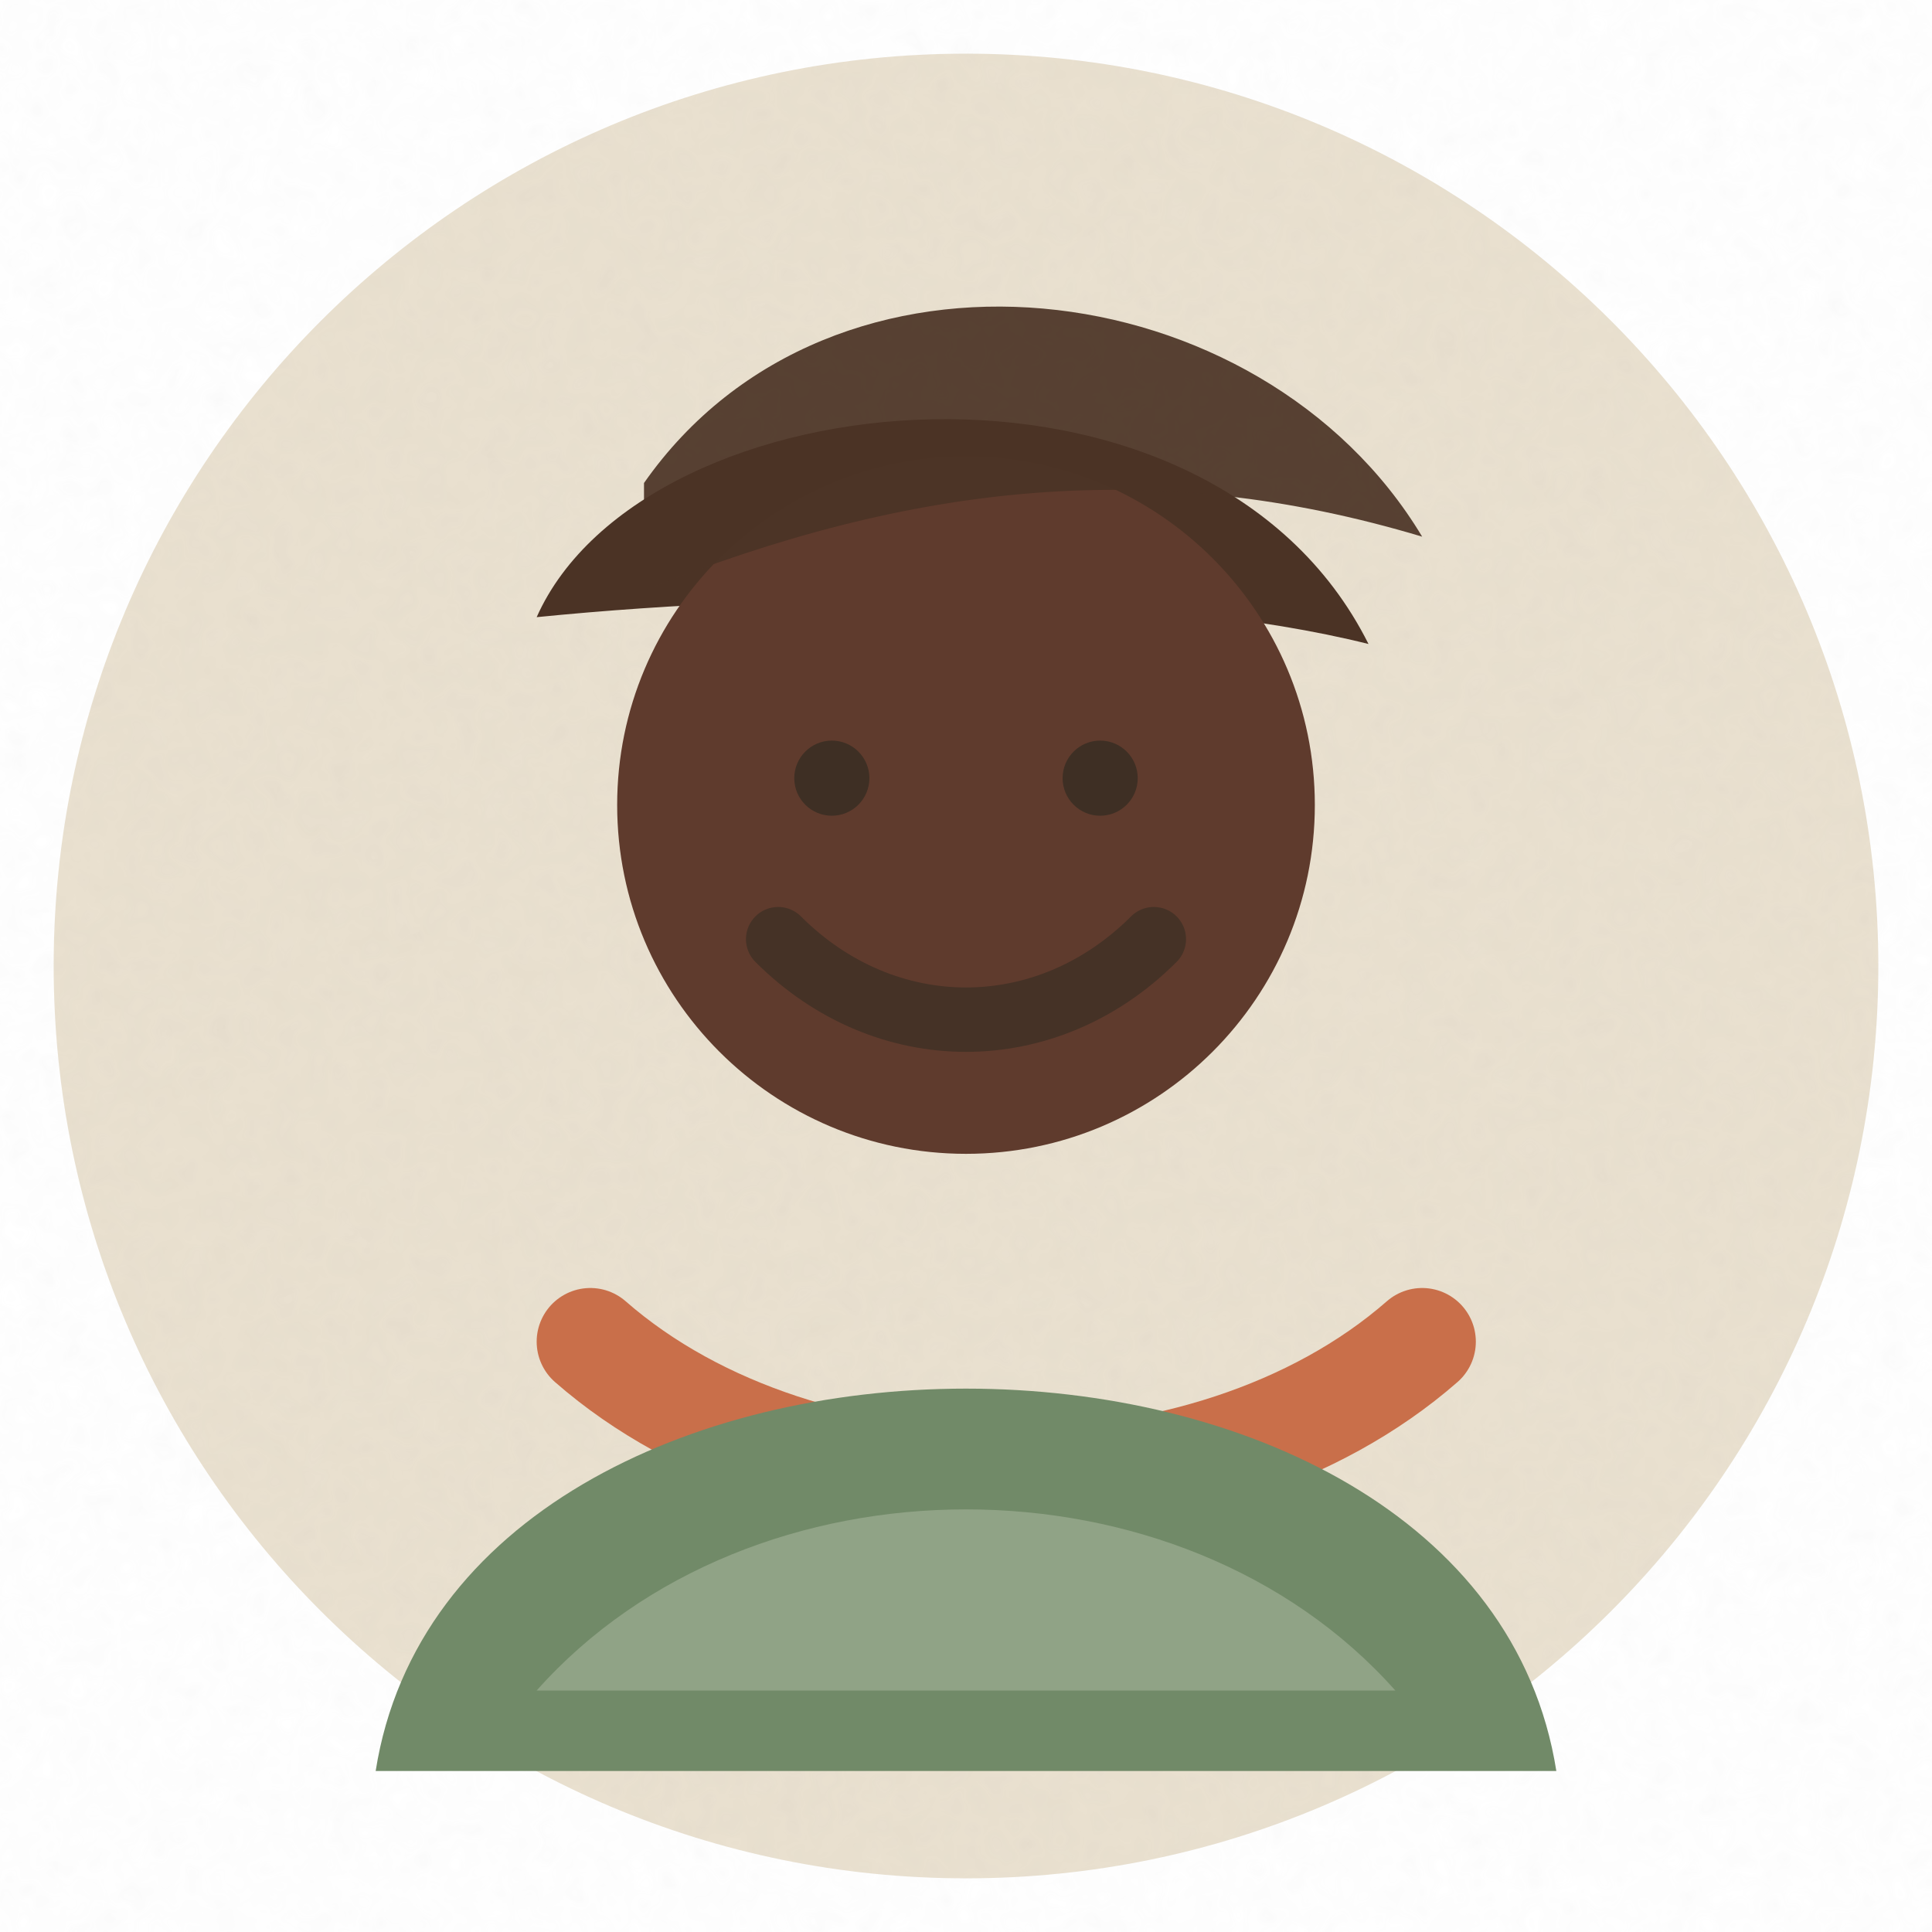
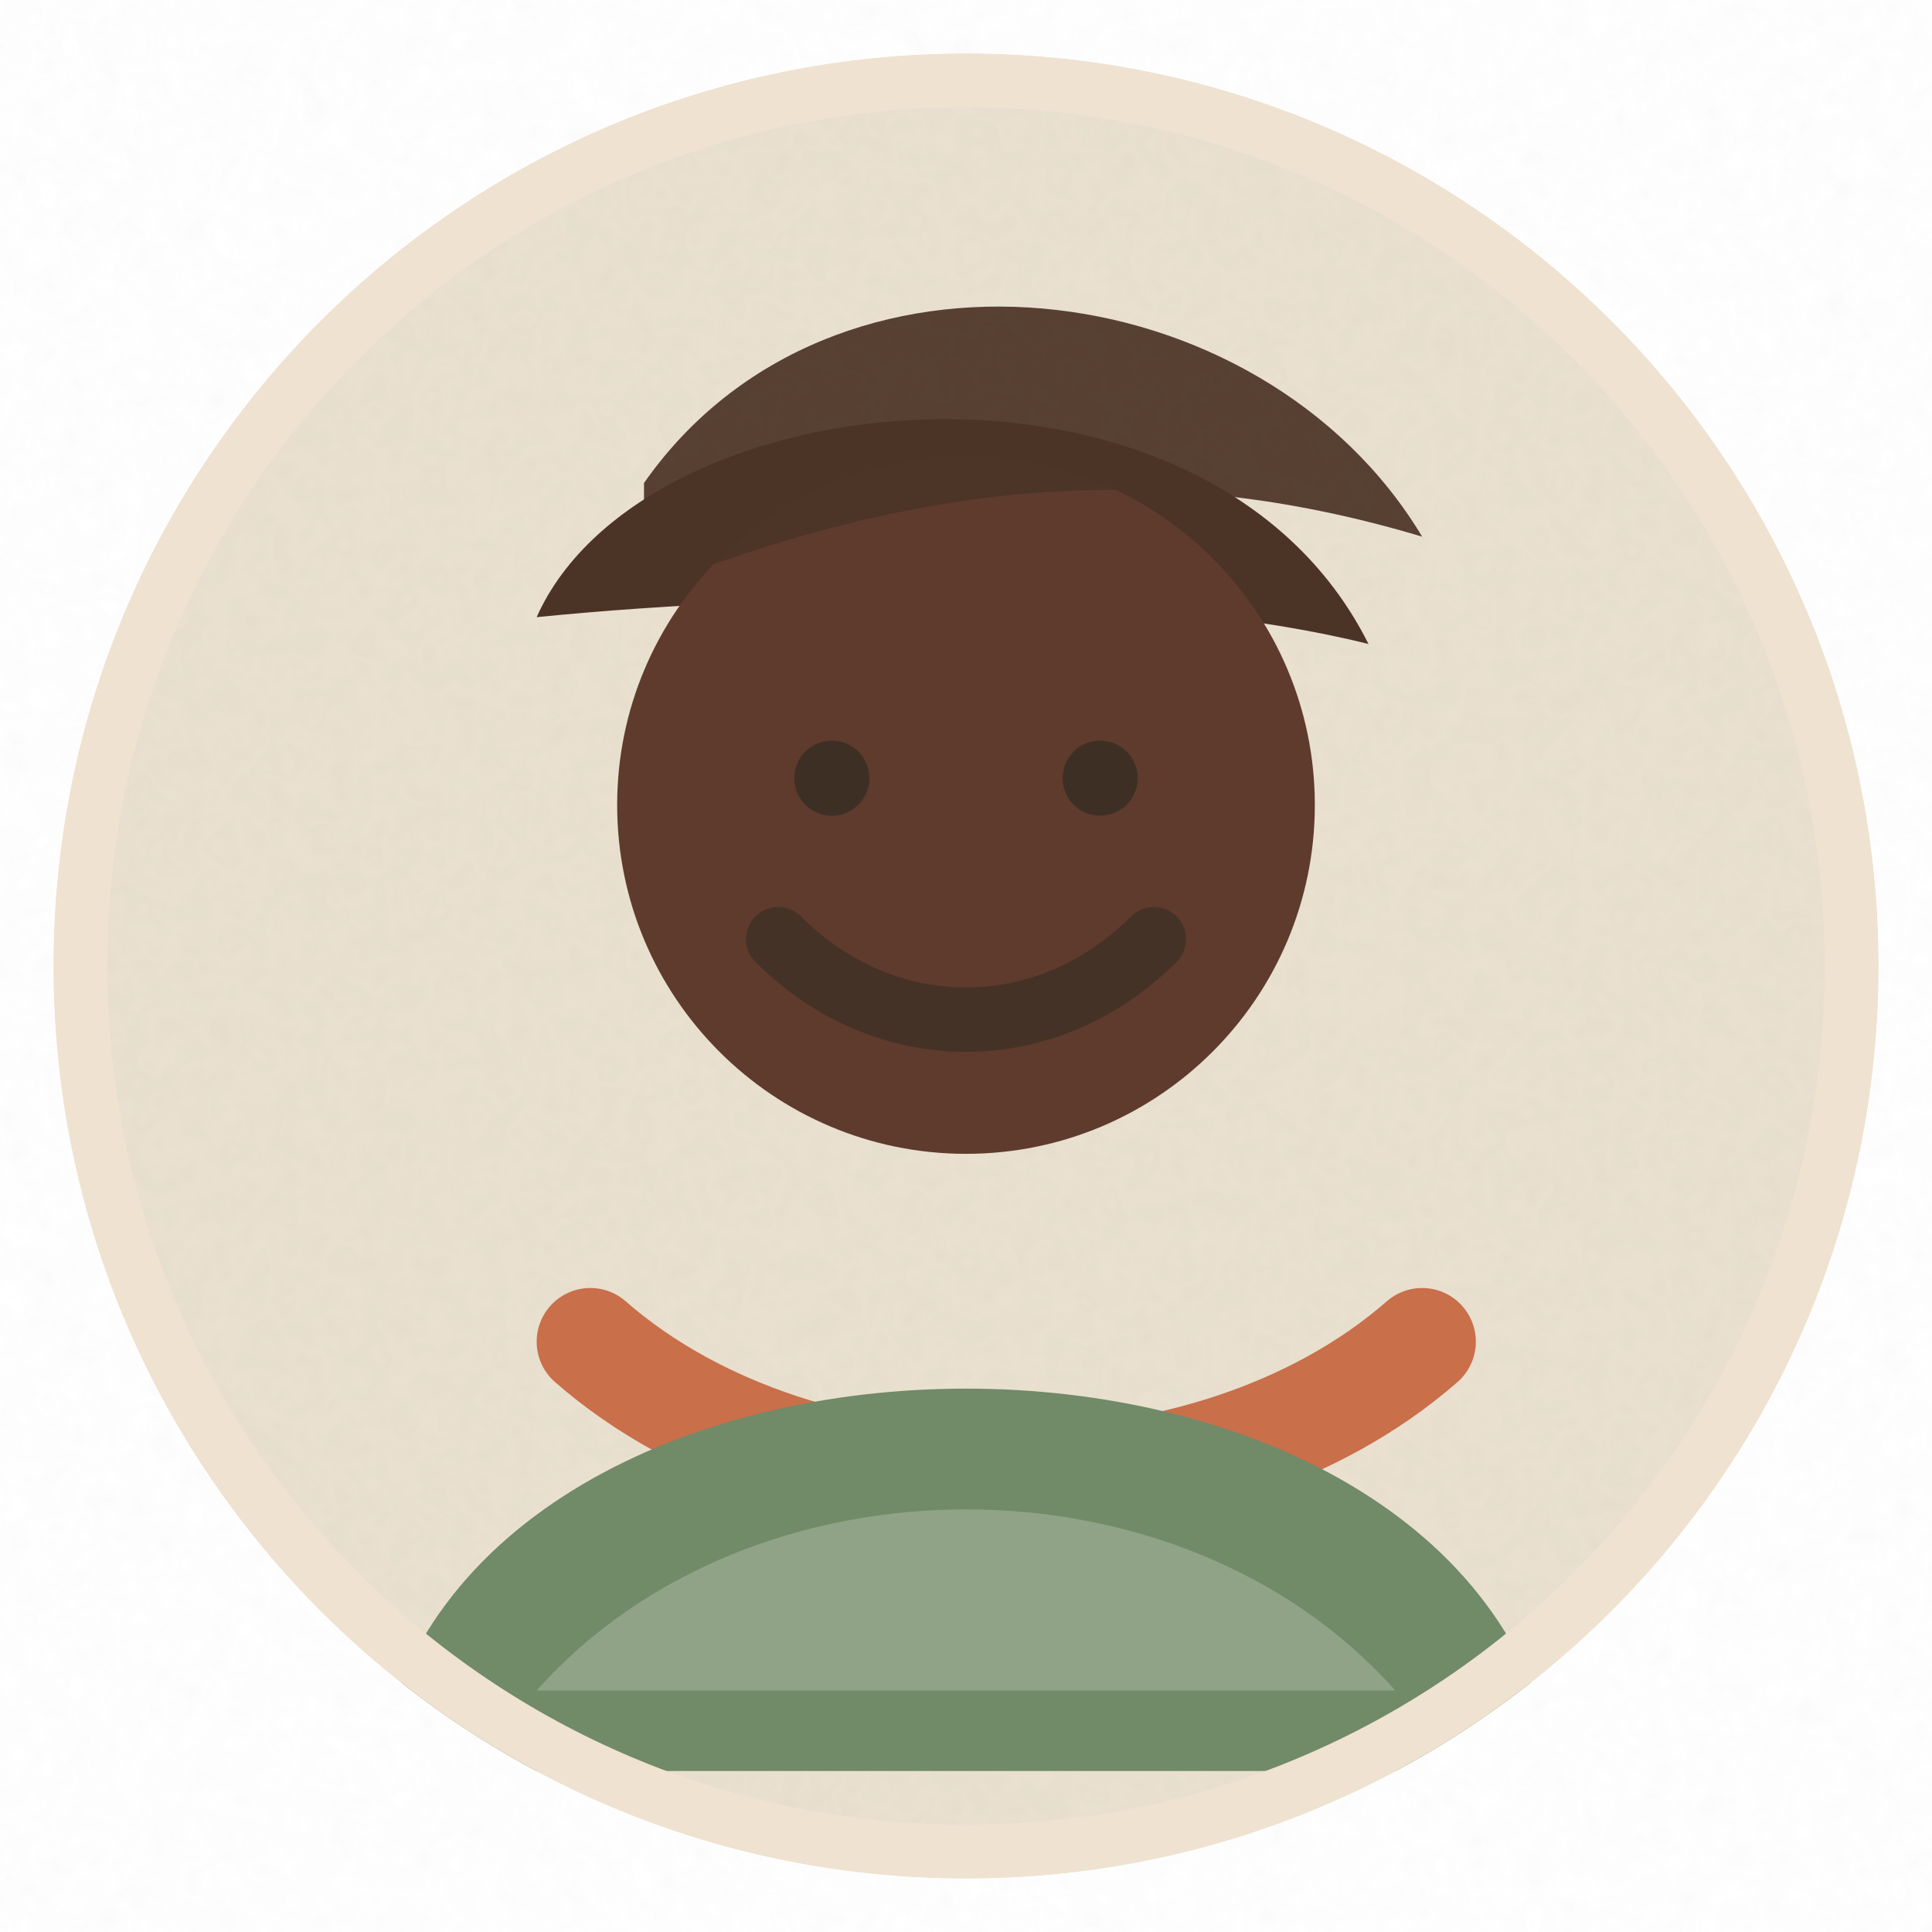
<svg xmlns="http://www.w3.org/2000/svg" width="128" height="128" viewBox="0 0 72 72" role="img" aria-label="Avatar Eganyé 12">
  <defs>
    <filter id="paper">
      <feTurbulence type="fractalNoise" baseFrequency=".9" numOctaves="2" />
      <feColorMatrix type="saturate" values="0" />
      <feComponentTransfer>
        <feFuncA type="table" tableValues="0 .06" />
      </feComponentTransfer>
    </filter>
+     <clipPath id="disc">
+       <circle cx="36" cy="36" r="34" />
+     </clipPath>
  </defs>
  <circle cx="36" cy="36" r="34" fill="#E9E0CF" />
  <circle cx="36" cy="36" r="34" filter="url(#paper)" opacity=".8" />
-   <path d="M22 50c8 7 23 7 31 0" fill="none" stroke="#C96F4A" stroke-width="4" stroke-linecap="round" />
-   <path d="M14 66c3-19 41-19 44 0" fill="#718A68" />
-   <path d="M20 63c8-9 24-9 32 0" fill="#FFF9F0" opacity=".22" />
-   <path d="M20 23c4-9 25-11 31 1-8-2-21-2-31-1z" fill="#4B3325" />
-   <circle cx="36" cy="30" r="13" fill="#5F3B2D" />
-   <path d="M29 35c4 4 10 4 14 0" fill="none" stroke="#3E2F24" stroke-width="2.4" stroke-linecap="round" opacity=".78" />
-   <circle cx="31" cy="29" r="1.4" fill="#3E2F24" />
-   <circle cx="41" cy="29" r="1.4" fill="#3E2F24" />
-   <path d="M24 18c7-10 23-8 29 2-10-3-19-2-29 2z" fill="#4B3325" opacity=".92" />
+   <g clip-path="url(#disc)">
+     <path d="M22 50c8 7 23 7 31 0" fill="none" stroke="#C96F4A" stroke-width="4" stroke-linecap="round" />
+     <path d="M14 66c3-19 41-19 44 0" fill="#718A68" />
+     <path d="M20 63c8-9 24-9 32 0" fill="#FFF9F0" opacity=".22" />
+     <path d="M20 23c4-9 25-11 31 1-8-2-21-2-31-1z" fill="#4B3325" />
+     <circle cx="36" cy="30" r="13" fill="#5F3B2D" />
+     <path d="M29 35c4 4 10 4 14 0" fill="none" stroke="#3E2F24" stroke-width="2.4" stroke-linecap="round" opacity=".78" />
+     <circle cx="31" cy="29" r="1.4" fill="#3E2F24" />
+     <circle cx="41" cy="29" r="1.4" fill="#3E2F24" />
+     <path d="M24 18c7-10 23-8 29 2-10-3-19-2-29 2z" fill="#4B3325" opacity=".92" />
+   </g>
+   <circle cx="36" cy="36" r="33" fill="none" stroke="#EFE2D0" stroke-width="2" />
</svg>
